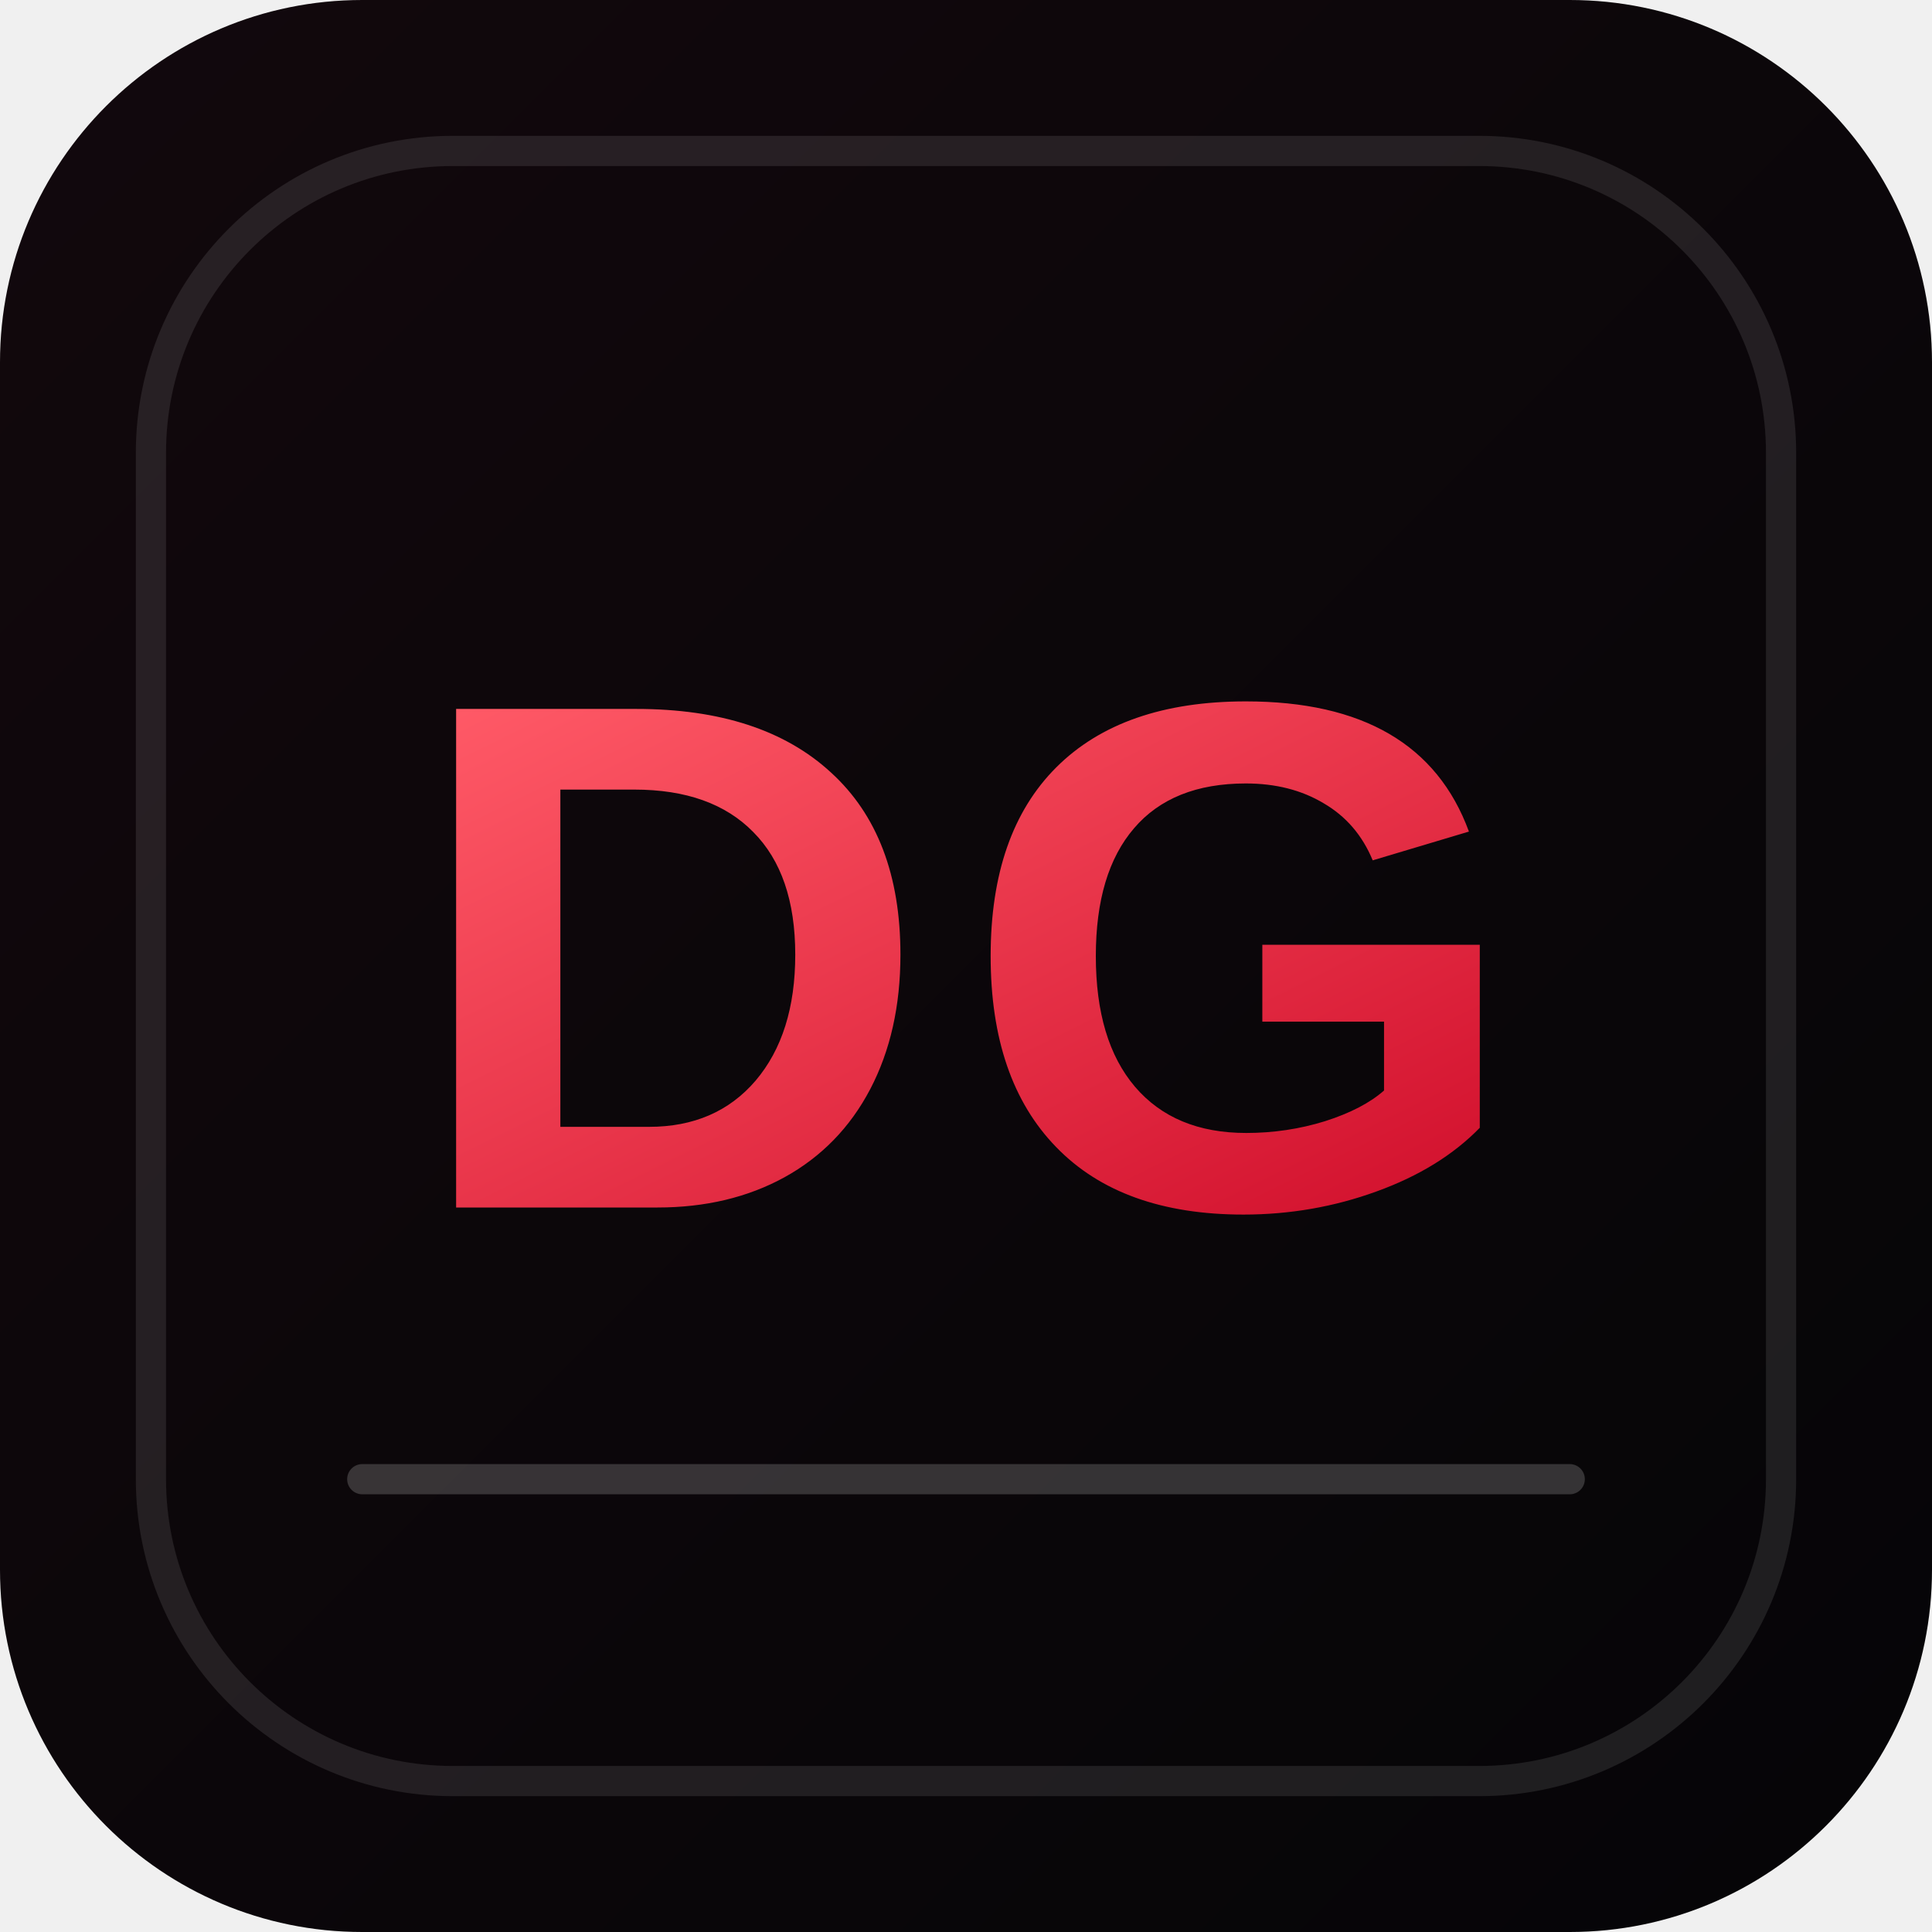
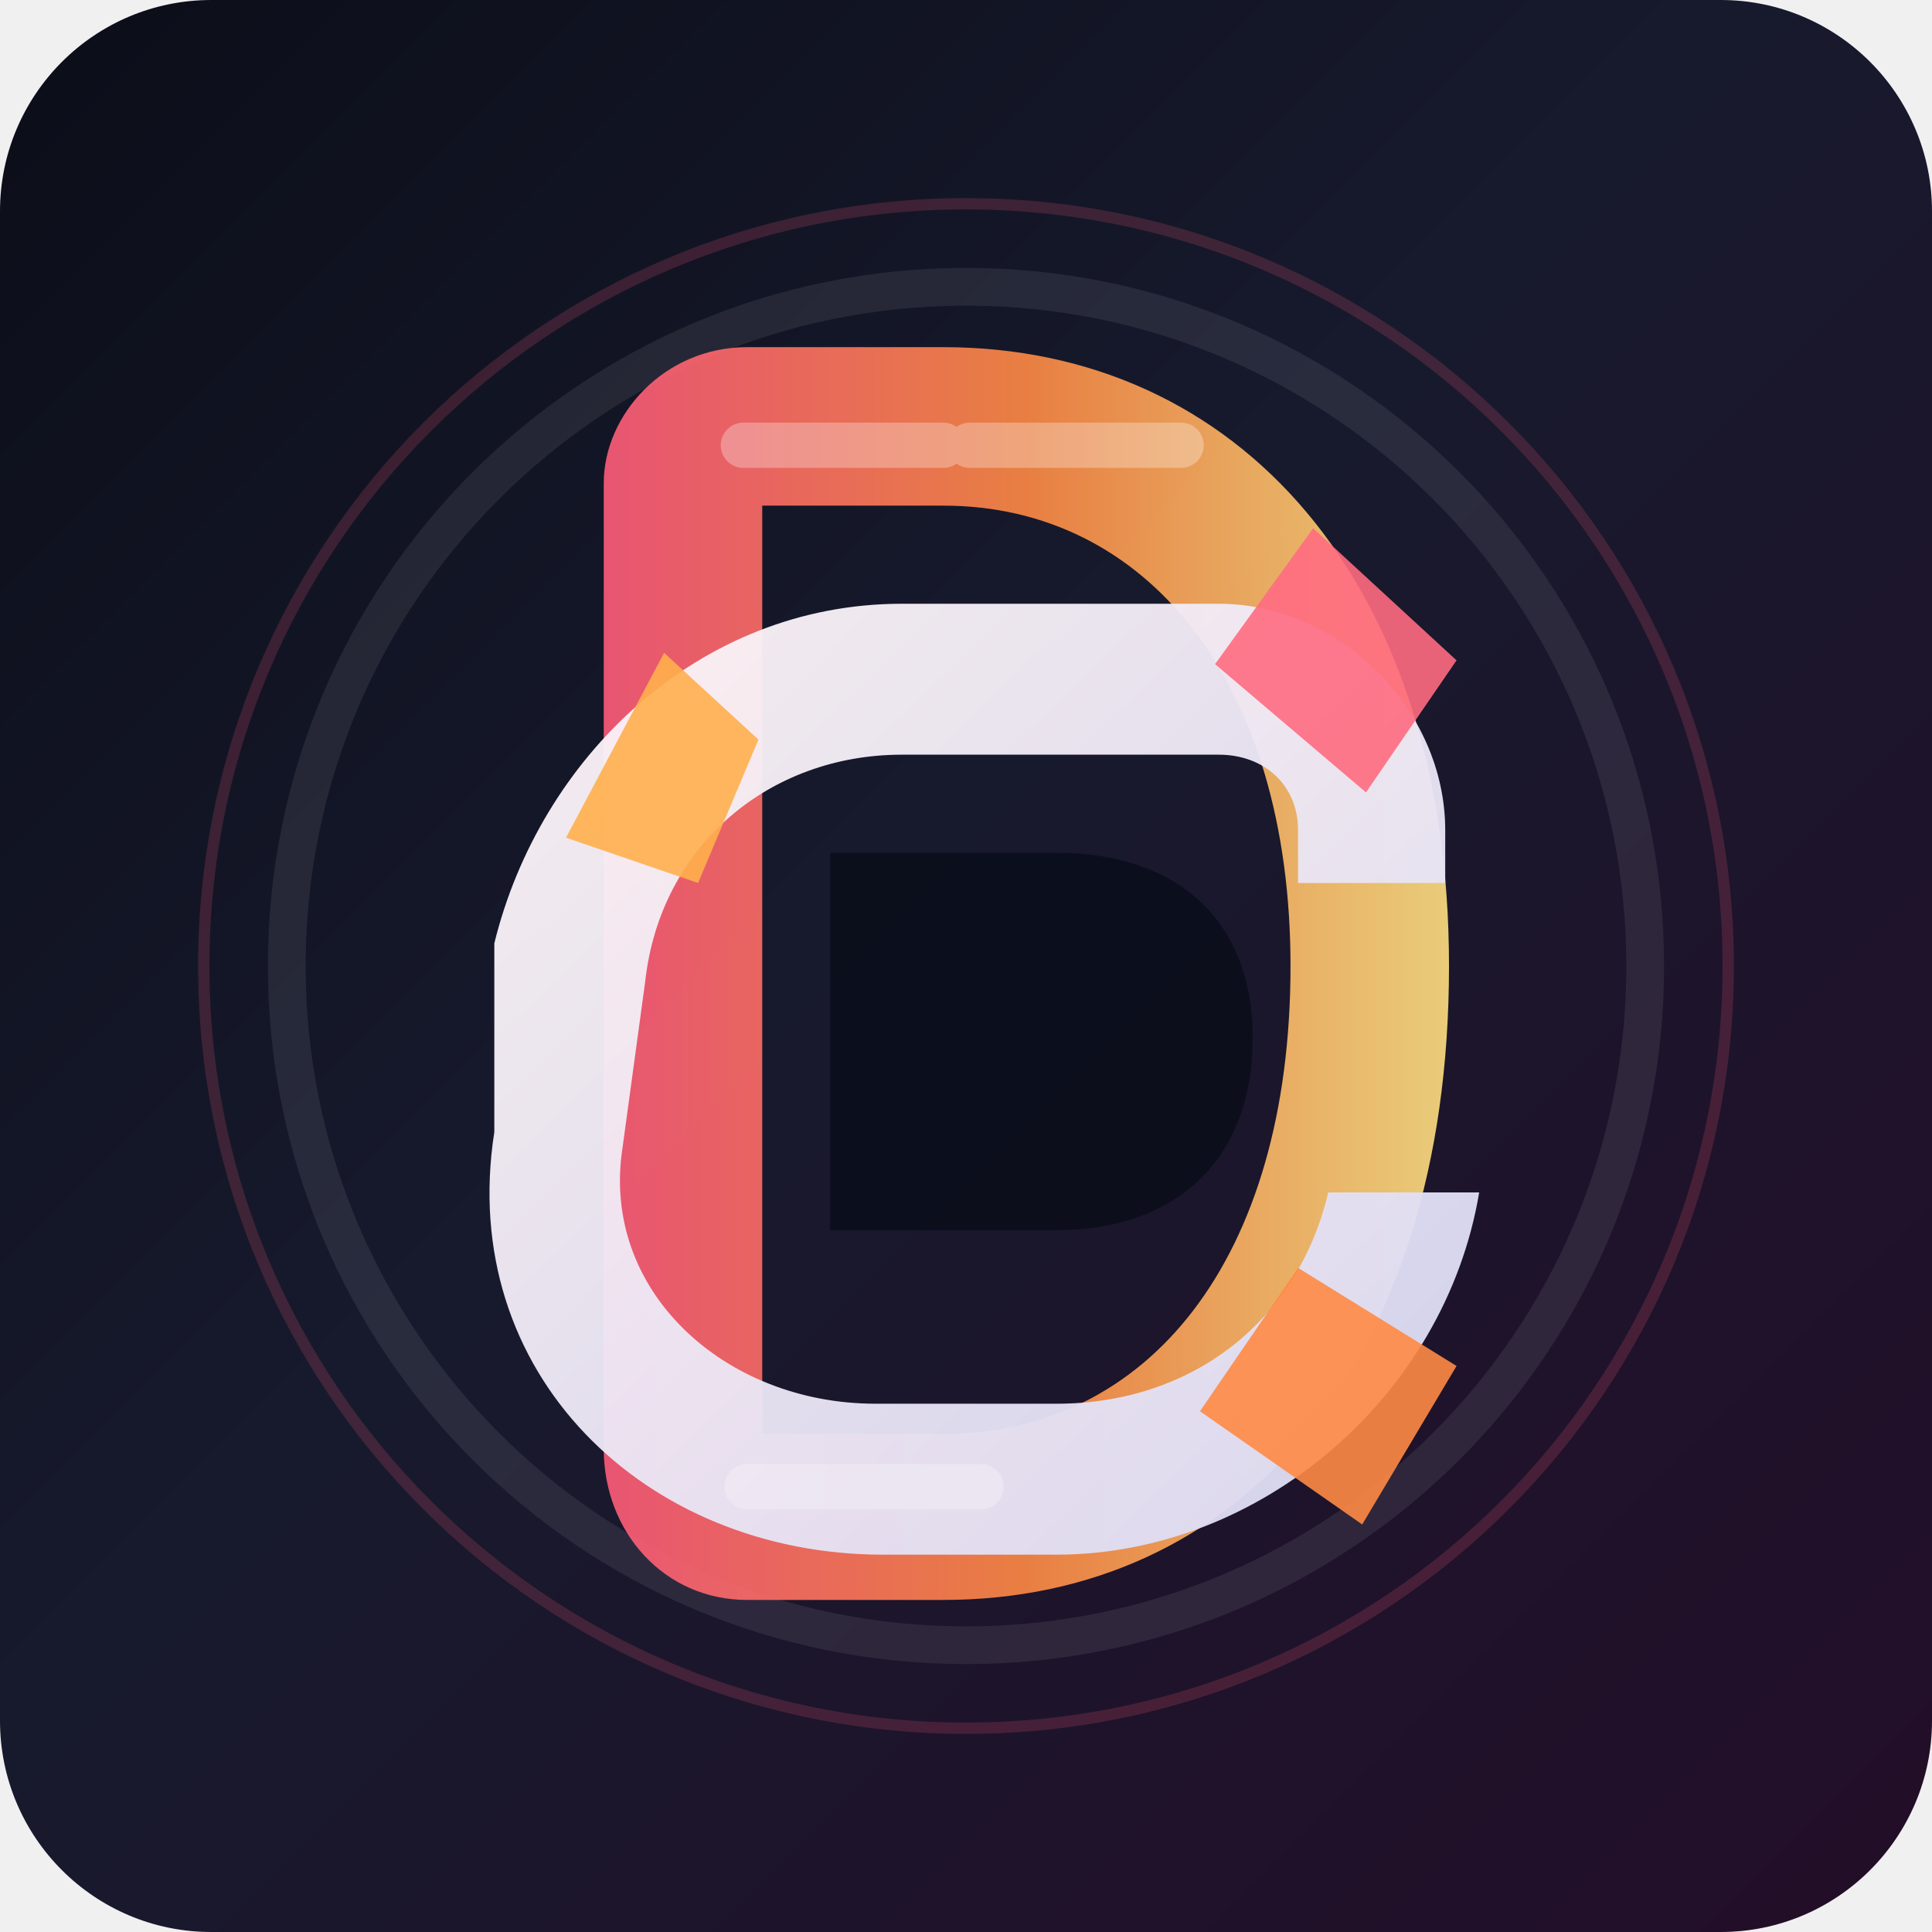
- <svg xmlns="http://www.w3.org/2000/svg" viewBox="0 0 64 64" role="img" aria-label="Devil Games logo">
+ <svg xmlns="http://www.w3.org/2000/svg" width="512" height="512" viewBox="0 0 512 512" role="img" aria-label="Devil Games logo">
  <defs>
-     <linearGradient id="bg" x1="0" x2="1" y1="0" y2="1">
-       <stop offset="0%" stop-color="#12080d" />
-       <stop offset="100%" stop-color="#050507" />
+     <linearGradient id="bg" x1="0%" x2="100%" y1="0%" y2="100%">
+       <stop offset="0%" stop-color="#0b0d18" />
+       <stop offset="45%" stop-color="#171a2d" />
+       <stop offset="100%" stop-color="#240d28" />
    </linearGradient>
-     <linearGradient id="accent" x1="0" x2="1" y1="0" y2="1">
-       <stop offset="0%" stop-color="#ff5a67" />
-       <stop offset="100%" stop-color="#d10f2c" />
+     <linearGradient id="shine" x1="0%" x2="100%" y1="0%" y2="0%">
+       <stop offset="0%" stop-color="#ff5c7a" />
+       <stop offset="50%" stop-color="#ff8a45" />
+       <stop offset="100%" stop-color="#ffe082" />
+     </linearGradient>
+     <linearGradient id="metal" x1="0%" x2="100%" y1="0%" y2="100%">
+       <stop offset="0%" stop-color="#fff5f7" />
+       <stop offset="100%" stop-color="#d9d9f4" />
    </linearGradient>
  </defs>
-   <rect width="64" height="64" rx="12" fill="url(#bg)" />
-   <rect x="5" y="5" width="54" height="54" rx="10" fill="none" stroke="rgba(255,255,255,0.10)" />
-   <text x="32" y="40" text-anchor="middle" font-family="Segoe UI, Arial, sans-serif" font-size="24" font-weight="900" letter-spacing="1" fill="url(#accent)">DG</text>
-   <path d="M12 49h40" stroke="rgba(255,255,255,0.18)" stroke-linecap="round" />
+   <rect width="512" height="512" rx="56" fill="url(#bg)" />
+   <circle cx="256" cy="256" r="180" fill="none" stroke="#ffffff" stroke-opacity="0.08" stroke-width="10" />
+   <circle cx="256" cy="256" r="202" fill="none" stroke="#ff5c7a" stroke-opacity="0.18" stroke-width="3" />
+   <path d="M160 128L160 384C160 406 176 424 198 424H250C328 424 384 362 384 256C384 154 328 92 250 92H198C176 92 160 110 160 128ZM202 134H250C304 134 342 181 342 256C342 334 304 380 250 380H202V134Z" fill="url(#shine)" opacity="0.9" />
+   <path d="M220 226H280C312 226 332 244 332 275C332 307 312 326 280 326H220V226Z" fill="#0a0d1b" opacity="0.9" />
+   <path d="M131 250C143 201 185 160 239 160H323C355 160 383 188 383 220V234H344V220C344 208 335 200 323 200H239C204 200 175 224 171 260L165 304C159 342 192 372 232 372H280C316 372 344 350 352 316H392C383 370 334 412 280 412H234C171 412 121 364 131 300L131 250Z" fill="url(#metal)" opacity="0.96" />
+   <path d="M176 173L201 196L185 234L150 222L176 173Z" fill="#ffaf4d" opacity="0.9" />
+   <path d="M348 140L386 175L362 210L322 176L348 140Z" fill="#ff6b81" opacity="0.9" />
+   <path d="M344 336L386 362L361 404L318 374L344 336Z" fill="#ff8a45" opacity="0.9" />
+   <path d="M197 118H250M257 118H313" stroke="#ffffff" stroke-opacity="0.3" stroke-width="12" stroke-linecap="round" />
+   <path d="M198 394H260" stroke="#ffffff" stroke-opacity="0.25" stroke-width="12" stroke-linecap="round" />
</svg>
